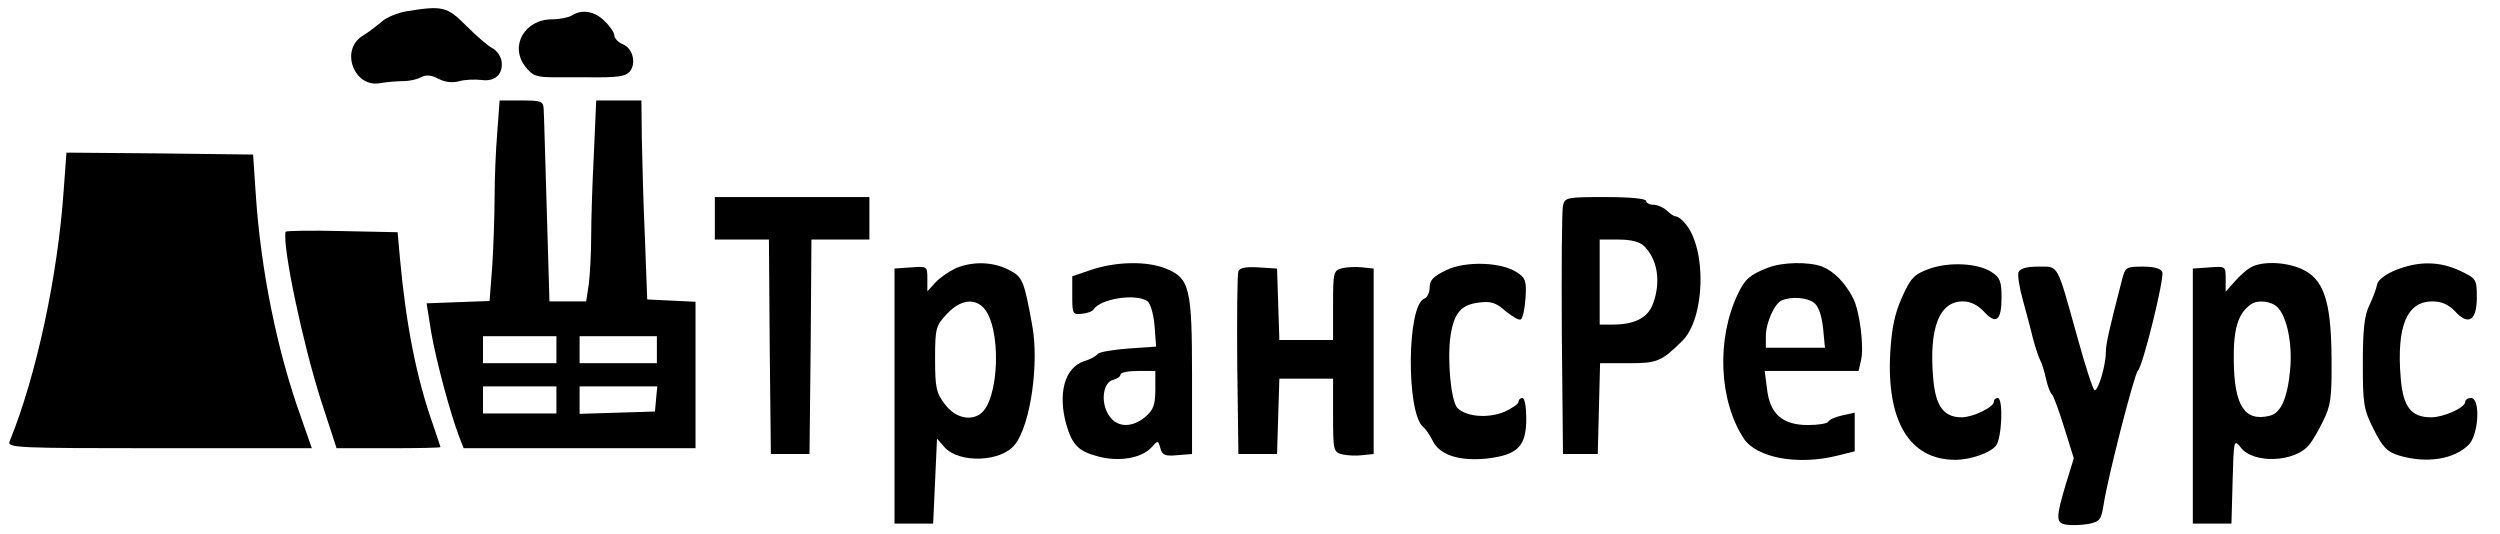
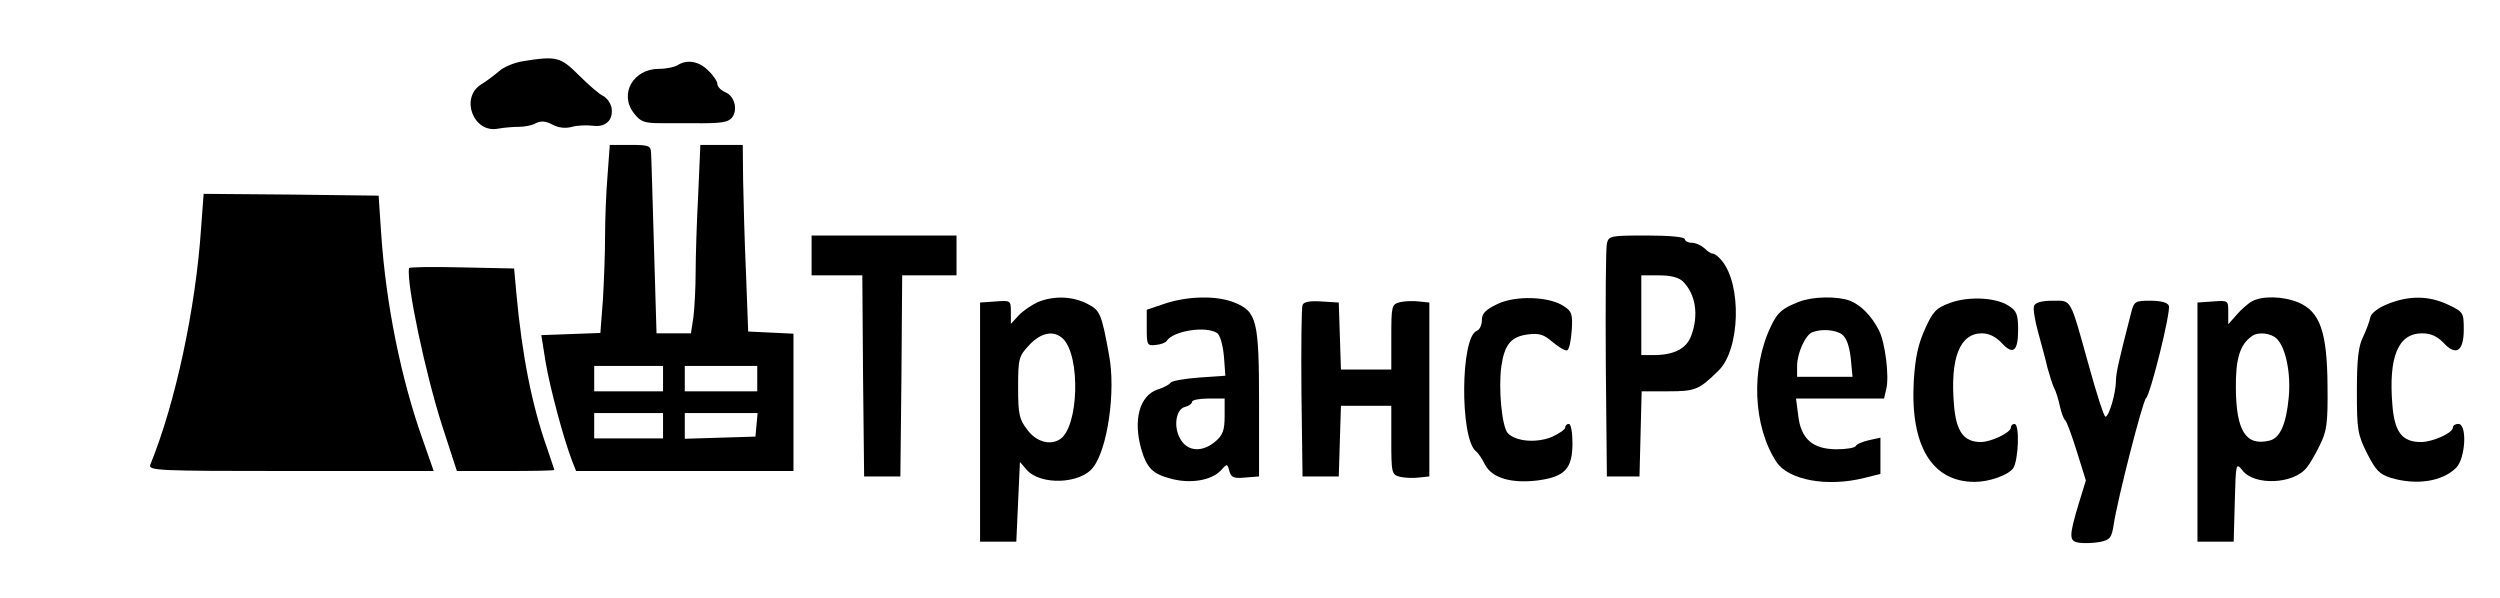
- <svg xmlns="http://www.w3.org/2000/svg" version="1.0" width="647pt" height="138pt" viewBox="0 0 647 138" preserveAspectRatio="xMidYMid meet">
-   <g transform="translate(0,138) scale(0.1,-0.1)" fill="#000000" stroke="none">
-     <path d="M1053 1351 c-24 -4 -53 -16 -65 -27 -13 -11 -35 -28 -50 -37 -59 -37 -21 -136 47 -122 17 3 43 5 58 5 15 0 36 4 46 10 14 7 27 6 46 -4 17 -9 36 -11 54 -6 14 4 40 5 57 3 35 -5 57 15 52 49 -2 12 -12 27 -23 33 -11 5 -41 31 -68 58 -50 50 -61 53 -154 38z" />
-     <path d="M1480 1340 c-8 -5 -31 -10 -51 -10 -72 0 -111 -70 -69 -123 19 -24 28 -27 78 -27 32 0 68 0 82 0 79 -1 99 2 110 15 17 21 8 59 -17 70 -13 5 -23 16 -23 23 0 7 -11 24 -25 37 -25 26 -59 32 -85 15z" />
-     <path d="M1287 1038 c-4 -46 -7 -122 -7 -169 0 -47 -3 -127 -6 -177 l-7 -91 -82 -3 -81 -3 12 -75 c12 -71 50 -213 73 -272 l11 -28 300 0 300 0 0 190 0 189 -62 3 -63 3 -6 160 c-4 88 -7 204 -8 258 l-1 97 -58 0 -59 0 -6 -137 c-4 -75 -7 -171 -7 -213 0 -43 -3 -98 -6 -124 l-7 -46 -47 0 -48 0 -7 238 c-4 130 -7 247 -8 260 -1 20 -6 22 -58 22 l-56 0 -6 -82z m153 -563 l0 -35 -95 0 -95 0 0 35 0 35 95 0 95 0 0 -35z m260 0 l0 -35 -100 0 -100 0 0 35 0 35 100 0 100 0 0 -35z m-260 -130 l0 -35 -95 0 -95 0 0 35 0 35 95 0 95 0 0 -35z m258 3 l-3 -33 -97 -3 -98 -3 0 36 0 35 101 0 100 0 -3 -32z" />
-     <path d="M165 890 c-15 -222 -71 -483 -140 -652 -7 -17 16 -18 387 -18 l395 0 -29 83 c-61 170 -103 378 -116 573 l-7 104 -242 3 -241 2 -7 -95z" />
-     <path d="M1850 815 l0 -55 70 0 70 0 2 -277 3 -278 50 0 50 0 3 278 2 277 75 0 75 0 0 55 0 55 -200 0 -200 0 0 -55z" />
-     <path d="M4045 848 c-3 -13 -4 -162 -3 -333 l3 -310 45 0 45 0 3 118 3 117 73 0 c75 0 85 4 139 57 60 58 65 239 8 305 -8 10 -19 18 -24 18 -5 0 -15 7 -23 15 -9 8 -24 15 -35 15 -10 0 -19 5 -19 10 0 6 -42 10 -105 10 -100 0 -105 -1 -110 -22z m210 -105 c35 -35 44 -92 23 -149 -13 -36 -47 -54 -104 -54 l-34 0 0 110 0 110 49 0 c33 0 55 -6 66 -17z" />
-     <path d="M739 780 c-8 -40 45 -291 92 -437 l40 -123 135 0 c73 0 134 1 134 3 0 1 -9 27 -19 57 -43 121 -70 258 -86 432 l-6 67 -145 3 c-79 2 -145 1 -145 -2z" />
-     <path d="M2474 686 c-17 -8 -41 -24 -53 -37 l-21 -23 0 33 c0 32 -1 32 -42 29 l-43 -3 0 -330 0 -330 50 0 50 0 5 110 5 110 19 -22 c38 -43 148 -39 183 7 40 51 63 211 44 310 -21 116 -25 124 -61 142 -41 21 -93 22 -136 4z m70 -101 c49 -49 43 -243 -8 -277 -27 -18 -65 -8 -90 25 -23 30 -26 43 -26 118 0 80 2 86 31 117 33 35 68 41 93 17z" />
-     <path d="M2825 682 l-50 -17 0 -50 c0 -47 1 -50 25 -47 13 1 27 6 30 11 18 28 108 42 139 22 8 -5 16 -32 19 -64 l4 -54 -72 -5 c-40 -3 -75 -9 -79 -14 -3 -5 -19 -14 -36 -19 -50 -17 -68 -84 -45 -165 15 -51 31 -68 81 -81 54 -15 112 -5 138 22 18 20 18 20 24 -1 5 -18 12 -21 44 -18 l38 3 0 200 c0 231 -6 255 -68 280 -49 20 -129 18 -192 -3z m165 -310 c0 -39 -5 -53 -25 -70 -36 -31 -77 -29 -97 6 -20 33 -13 83 13 89 11 3 19 9 19 14 0 5 20 9 45 9 l45 0 0 -48z" />
-     <path d="M3743 681 c-33 -16 -43 -26 -43 -44 0 -14 -6 -27 -14 -30 -45 -17 -47 -294 -3 -332 7 -5 18 -22 26 -38 19 -36 72 -52 145 -43 75 10 96 32 96 103 0 29 -4 53 -10 53 -5 0 -10 -4 -10 -10 0 -5 -17 -17 -37 -26 -42 -17 -98 -13 -121 10 -17 17 -27 126 -18 187 9 59 27 80 73 86 31 4 44 0 68 -21 17 -14 35 -25 40 -23 6 2 11 27 13 55 3 45 0 53 -22 67 -40 27 -133 30 -183 6z" />
-     <path d="M4575 687 c-46 -18 -59 -29 -77 -67 -56 -116 -50 -276 15 -375 33 -50 140 -70 243 -44 l44 11 0 50 0 50 -32 -7 c-18 -4 -34 -11 -36 -16 -2 -5 -26 -9 -53 -9 -66 0 -99 29 -106 94 l-6 46 122 0 121 0 6 26 c9 34 -3 129 -20 162 -21 41 -50 70 -80 82 -35 13 -103 12 -141 -3z m119 -90 c12 -9 20 -31 24 -65 l5 -52 -77 0 -76 0 0 30 c0 35 23 86 42 93 25 10 64 7 82 -6z" />
-     <path d="M4992 684 c-38 -14 -47 -23 -69 -72 -19 -42 -27 -79 -31 -144 -10 -178 50 -278 168 -278 40 0 91 18 106 37 15 21 19 123 4 123 -5 0 -10 -4 -10 -10 0 -14 -55 -40 -83 -40 -47 0 -68 29 -74 102 -11 130 16 198 77 198 19 0 38 -9 54 -26 32 -35 46 -24 46 36 0 42 -4 52 -26 66 -35 23 -110 27 -162 8z" />
-     <path d="M5825 688 c-11 -6 -30 -23 -42 -37 l-23 -26 0 33 c0 33 0 33 -42 30 l-43 -3 0 -330 0 -330 50 0 50 0 3 110 c3 107 3 109 21 87 32 -43 142 -39 178 8 7 8 23 35 35 60 20 40 23 59 22 165 -1 149 -21 205 -80 230 -43 18 -101 19 -129 3z m69 -103 c25 -25 39 -95 33 -161 -7 -75 -24 -113 -53 -120 -65 -16 -92 26 -93 144 -1 81 11 121 44 144 17 13 53 9 69 -7z" />
-     <path d="M6200 681 c-27 -11 -46 -26 -48 -37 -2 -11 -11 -35 -20 -54 -13 -26 -17 -63 -17 -150 0 -106 2 -119 28 -171 24 -47 34 -58 66 -68 71 -21 142 -10 180 28 26 26 31 121 6 121 -8 0 -15 -4 -15 -10 0 -15 -56 -40 -88 -40 -52 0 -73 27 -79 102 -11 134 16 198 82 198 24 0 41 -8 58 -25 35 -39 57 -25 57 35 0 47 -1 49 -43 69 -53 25 -107 26 -167 2z" />
-     <path d="M3205 678 c-3 -7 -4 -117 -3 -243 l3 -230 50 0 50 0 3 98 3 97 69 0 70 0 0 -95 c0 -91 1 -95 24 -101 13 -3 37 -4 52 -2 l29 3 0 240 0 240 -29 3 c-15 2 -39 1 -52 -2 -23 -6 -24 -10 -24 -96 l0 -90 -70 0 -69 0 -3 93 -3 92 -48 3 c-32 2 -49 -1 -52 -10z" />
-     <path d="M5224 676 c-3 -7 2 -40 11 -72 9 -33 21 -77 26 -99 6 -22 14 -47 18 -55 5 -9 12 -31 16 -50 4 -19 11 -37 15 -40 4 -3 18 -41 32 -86 l25 -80 -20 -65 c-27 -90 -27 -103 2 -107 13 -2 38 -1 56 2 29 6 33 11 39 49 10 68 80 341 89 348 12 9 69 239 63 255 -3 9 -22 14 -50 14 -44 0 -46 -1 -55 -37 -32 -124 -41 -163 -41 -184 0 -33 -19 -99 -29 -99 -4 0 -24 62 -45 138 -54 193 -47 182 -101 182 -30 0 -47 -5 -51 -14z" />
+ <svg xmlns="http://www.w3.org/2000/svg" version="1.0" width="690pt" height="165pt" viewBox="0 0 690 165" preserveAspectRatio="xMidYMid meet">
+   <g transform="translate(0,165) scale(0.1,-0.1)" fill="#000000" stroke="none">
+     <path d="M1443 1481 c-24 -4 -53 -16 -65 -27 -13 -11 -35 -28 -50 -37 -59 -37 -21 -136 47 -122 17 3 43 5 58 5 15 0 36 4 46 10 14 7 27 6 46 -4 17 -9 36 -11 54 -6 14 4 40 5 57 3 35 -5 57 15 52 49 -2 12 -12 27 -23 33 -11 5 -41 31 -68 58 -50 50 -61 53 -154 38z" />
+     <path d="M1870 1470 c-8 -5 -31 -10 -51 -10 -72 0 -111 -70 -69 -123 19 -24 28 -27 78 -27 32 0 68 0 82 0 79 -1 99 2 110 15 17 21 8 59 -17 70 -13 5 -23 16 -23 23 0 7 -11 24 -25 37 -25 26 -59 32 -85 15z" />
+     <path d="M1677 1168 c-4 -46 -7 -122 -7 -169 0 -47 -3 -127 -6 -177 l-7 -91 -82 -3 -81 -3 12 -75 c12 -71 50 -213 73 -272 l11 -28 300 0 300 0 0 190 0 189 -62 3 -63 3 -6 160 c-4 88 -7 204 -8 258 l-1 97 -58 0 -59 0 -6 -137 c-4 -75 -7 -171 -7 -213 0 -43 -3 -98 -6 -124 l-7 -46 -47 0 -48 0 -7 238 c-4 130 -7 247 -8 260 -1 20 -6 22 -58 22 l-56 0 -6 -82z m153 -563 l0 -35 -95 0 -95 0 0 35 0 35 95 0 95 0 0 -35z m260 0 l0 -35 -100 0 -100 0 0 35 0 35 100 0 100 0 0 -35z m-260 -130 l0 -35 -95 0 -95 0 0 35 0 35 95 0 95 0 0 -35z m258 3 l-3 -33 -97 -3 -98 -3 0 36 0 35 101 0 100 0 -3 -32z" />
+     <path d="M555 1020 c-15 -222 -71 -483 -140 -652 -7 -17 16 -18 387 -18 l395 0 -29 83 c-61 170 -103 378 -116 573 l-7 104 -242 3 -241 2 -7 -95z" />
+     <path d="M2240 945 l0 -55 70 0 70 0 2 -277 3 -278 50 0 50 0 3 278 2 277 75 0 75 0 0 55 0 55 -200 0 -200 0 0 -55z" />
+     <path d="M4435 978 c-3 -13 -4 -162 -3 -333 l3 -310 45 0 45 0 3 118 3 117 73 0 c75 0 85 4 139 57 60 58 65 239 8 305 -8 10 -19 18 -24 18 -5 0 -15 7 -23 15 -9 8 -24 15 -35 15 -10 0 -19 5 -19 10 0 6 -42 10 -105 10 -100 0 -105 -1 -110 -22z m210 -105 c35 -35 44 -92 23 -149 -13 -36 -47 -54 -104 -54 l-34 0 0 110 0 110 49 0 c33 0 55 -6 66 -17z" />
+     <path d="M1129 910 c-8 -40 45 -291 92 -437 l40 -123 135 0 c73 0 134 1 134 3 0 1 -9 27 -19 57 -43 121 -70 258 -86 432 l-6 67 -145 3 c-79 2 -145 1 -145 -2z" />
+     <path d="M2864 816 c-17 -8 -41 -24 -53 -37 l-21 -23 0 33 c0 32 -1 32 -42 29 l-43 -3 0 -330 0 -330 50 0 50 0 5 110 5 110 19 -22 c38 -43 148 -39 183 7 40 51 63 211 44 310 -21 116 -25 124 -61 142 -41 21 -93 22 -136 4z m70 -101 c49 -49 43 -243 -8 -277 -27 -18 -65 -8 -90 25 -23 30 -26 43 -26 118 0 80 2 86 31 117 33 35 68 41 93 17z" />
+     <path d="M3215 812 l-50 -17 0 -50 c0 -47 1 -50 25 -47 13 1 27 6 30 11 18 28 108 42 139 22 8 -5 16 -32 19 -64 l4 -54 -72 -5 c-40 -3 -75 -9 -79 -14 -3 -5 -19 -14 -36 -19 -50 -17 -68 -84 -45 -165 15 -51 31 -68 81 -81 54 -15 112 -5 138 22 18 20 18 20 24 -1 5 -18 12 -21 44 -18 l38 3 0 200 c0 231 -6 255 -68 280 -49 20 -129 18 -192 -3z m165 -310 c0 -39 -5 -53 -25 -70 -36 -31 -77 -29 -97 6 -20 33 -13 83 13 89 11 3 19 9 19 14 0 5 20 9 45 9 l45 0 0 -48z" />
+     <path d="M4133 811 c-33 -16 -43 -26 -43 -44 0 -14 -6 -27 -14 -30 -45 -17 -47 -294 -3 -332 7 -5 18 -22 26 -38 19 -36 72 -52 145 -43 75 10 96 32 96 103 0 29 -4 53 -10 53 -5 0 -10 -4 -10 -10 0 -5 -17 -17 -37 -26 -42 -17 -98 -13 -121 10 -17 17 -27 126 -18 187 9 59 27 80 73 86 31 4 44 0 68 -21 17 -14 35 -25 40 -23 6 2 11 27 13 55 3 45 0 53 -22 67 -40 27 -133 30 -183 6z" />
+     <path d="M4965 817 c-46 -18 -59 -29 -77 -67 -56 -116 -50 -276 15 -375 33 -50 140 -70 243 -44 l44 11 0 50 0 50 -32 -7 c-18 -4 -34 -11 -36 -16 -2 -5 -26 -9 -53 -9 -66 0 -99 29 -106 94 l-6 46 122 0 121 0 6 26 c9 34 -3 129 -20 162 -21 41 -50 70 -80 82 -35 13 -103 12 -141 -3z m119 -90 c12 -9 20 -31 24 -65 l5 -52 -77 0 -76 0 0 30 c0 35 23 86 42 93 25 10 64 7 82 -6z" />
+     <path d="M5382 814 c-38 -14 -47 -23 -69 -72 -19 -42 -27 -79 -31 -144 -10 -178 50 -278 168 -278 40 0 91 18 106 37 15 21 19 123 4 123 -5 0 -10 -4 -10 -10 0 -14 -55 -40 -83 -40 -47 0 -68 29 -74 102 -11 130 16 198 77 198 19 0 38 -9 54 -26 32 -35 46 -24 46 36 0 42 -4 52 -26 66 -35 23 -110 27 -162 8z" />
+     <path d="M6215 818 c-11 -6 -30 -23 -42 -37 l-23 -26 0 33 c0 33 0 33 -42 30 l-43 -3 0 -330 0 -330 50 0 50 0 3 110 c3 107 3 109 21 87 32 -43 142 -39 178 8 7 8 23 35 35 60 20 40 23 59 22 165 -1 149 -21 205 -80 230 -43 18 -101 19 -129 3z m69 -103 c25 -25 39 -95 33 -161 -7 -75 -24 -113 -53 -120 -65 -16 -92 26 -93 144 -1 81 11 121 44 144 17 13 53 9 69 -7z" />
+     <path d="M6590 811 c-27 -11 -46 -26 -48 -37 -2 -11 -11 -35 -20 -54 -13 -26 -17 -63 -17 -150 0 -106 2 -119 28 -171 24 -47 34 -58 66 -68 71 -21 142 -10 180 28 26 26 31 121 6 121 -8 0 -15 -4 -15 -10 0 -15 -56 -40 -88 -40 -52 0 -73 27 -79 102 -11 134 16 198 82 198 24 0 41 -8 58 -25 35 -39 57 -25 57 35 0 47 -1 49 -43 69 -53 25 -107 26 -167 2z" />
+     <path d="M3595 808 c-3 -7 -4 -117 -3 -243 l3 -230 50 0 50 0 3 98 3 97 69 0 70 0 0 -95 c0 -91 1 -95 24 -101 13 -3 37 -4 52 -2 l29 3 0 240 0 240 -29 3 c-15 2 -39 1 -52 -2 -23 -6 -24 -10 -24 -96 l0 -90 -70 0 -69 0 -3 93 -3 92 -48 3 c-32 2 -49 -1 -52 -10z" />
+     <path d="M5614 806 c-3 -7 2 -40 11 -72 9 -33 21 -77 26 -99 6 -22 14 -47 18 -55 5 -9 12 -31 16 -50 4 -19 11 -37 15 -40 4 -3 18 -41 32 -86 l25 -80 -20 -65 c-27 -90 -27 -103 2 -107 13 -2 38 -1 56 2 29 6 33 11 39 49 10 68 80 341 89 348 12 9 69 239 63 255 -3 9 -22 14 -50 14 -44 0 -46 -1 -55 -37 -32 -124 -41 -163 -41 -184 0 -33 -19 -99 -29 -99 -4 0 -24 62 -45 138 -54 193 -47 182 -101 182 -30 0 -47 -5 -51 -14z" />
  </g>
</svg>
